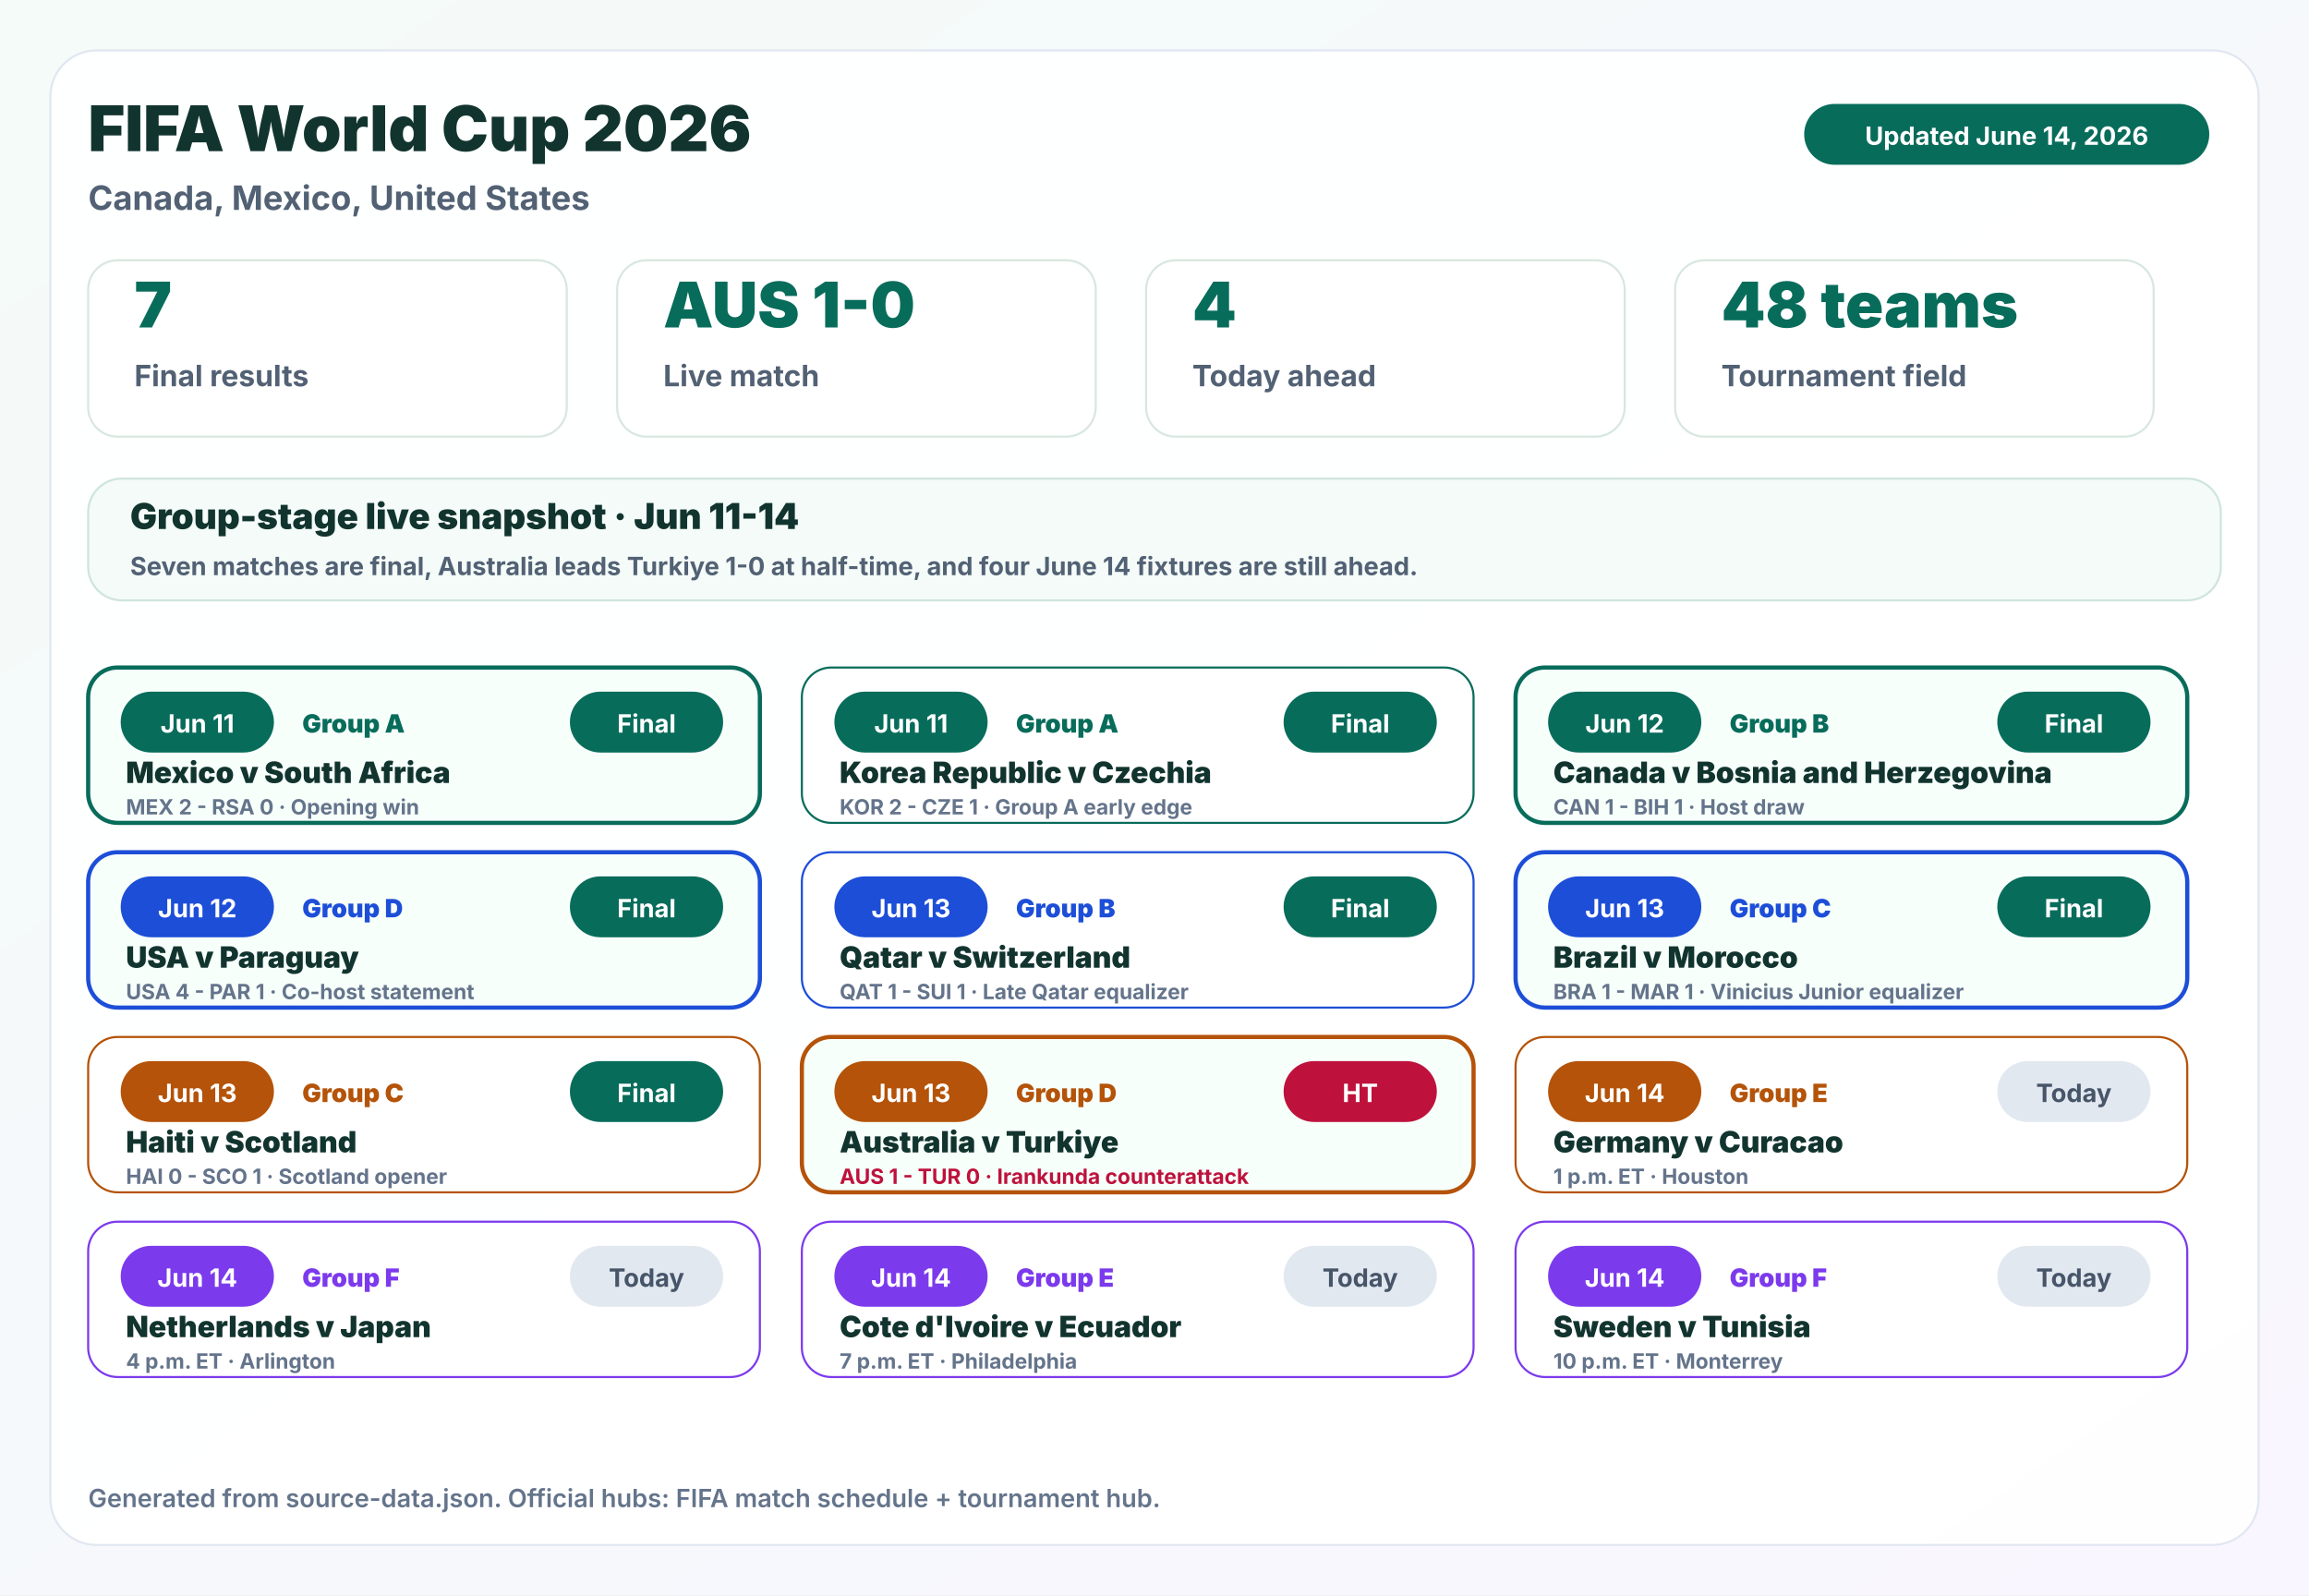
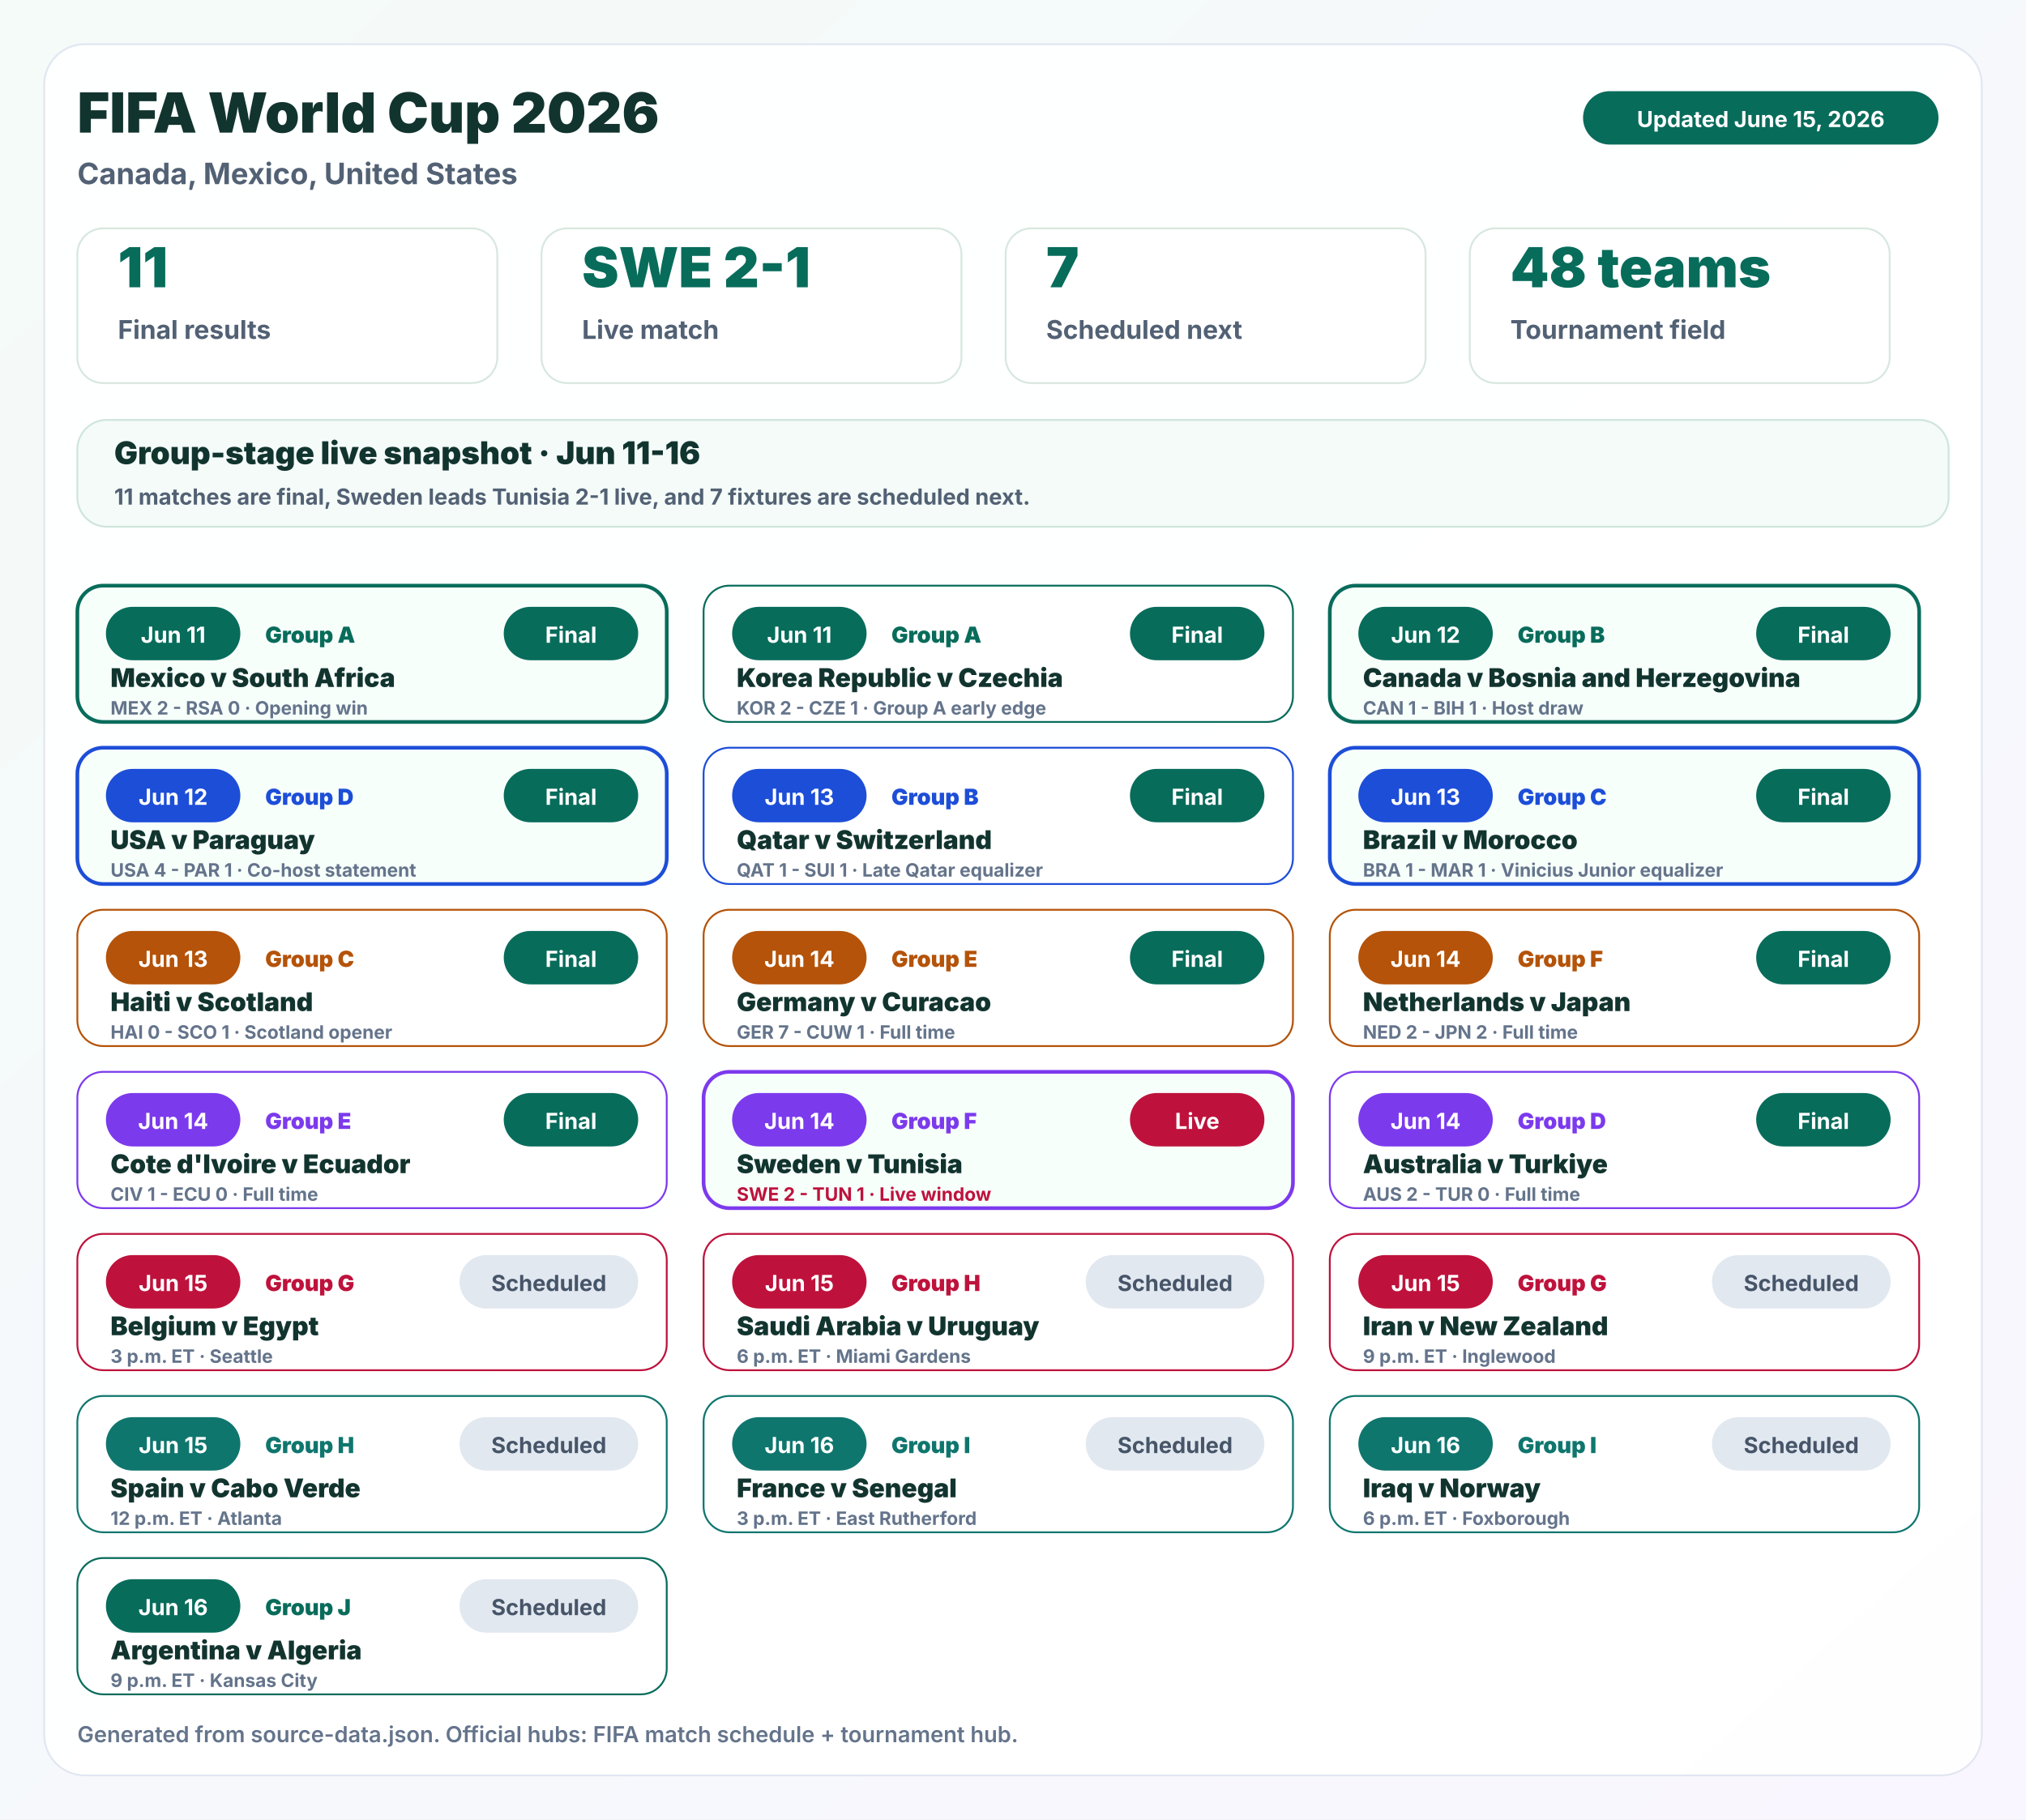
- <svg xmlns="http://www.w3.org/2000/svg" width="1100" height="760" viewBox="0 0 1100 760" role="img" aria-labelledby="title desc">
+ <svg xmlns="http://www.w3.org/2000/svg" width="1100" height="988" viewBox="0 0 1100 988" role="img" aria-labelledby="title desc">
  <defs>
    <linearGradient id="nbaBg" x1="0" y1="0" x2="1" y2="1">
      <stop offset="0" stop-color="#f6f9ff" />
      <stop offset="1" stop-color="#fff7f0" />
    </linearGradient>
    <linearGradient id="fifaBg" x1="0" y1="0" x2="1" y2="1">
      <stop offset="0" stop-color="#f4fbf8" />
      <stop offset="1" stop-color="#f9f6ff" />
    </linearGradient>
    <filter id="softShadow" x="-20%" y="-20%" width="140%" height="140%">
      <feDropShadow dx="0" dy="10" stdDeviation="14" flood-color="#1a2638" flood-opacity="0.12" />
    </filter>
  </defs>
-   <rect x="0" y="0" width="1100" height="760" rx="0" fill="url(#fifaBg)" stroke="none" stroke-width="1" opacity="1" />
-   <rect x="24" y="24" width="1052" height="712" rx="22" fill="#ffffff" stroke="#dfe6f0" stroke-width="1" opacity="0.94" />
+   <rect x="0" y="0" width="1100" height="988" rx="0" fill="url(#fifaBg)" stroke="none" stroke-width="1" opacity="1" />
+   <rect x="24" y="24" width="1052" height="940" rx="22" fill="#ffffff" stroke="#dfe6f0" stroke-width="1" opacity="0.94" />
  <text x="42" y="72" font-family="Inter, ui-sans-serif, system-ui, -apple-system, BlinkMacSystemFont, Segoe UI, sans-serif" font-size="30" font-weight="900" fill="#12342f" text-anchor="start">FIFA World Cup 2026</text>
  <text x="42" y="100" font-family="Inter, ui-sans-serif, system-ui, -apple-system, BlinkMacSystemFont, Segoe UI, sans-serif" font-size="16" font-weight="650" fill="#526174" text-anchor="start">Canada, Mexico, United States</text>
  <rect x="860" y="50" width="192" height="28" rx="14" fill="#086c5b" stroke="#086c5b" stroke-width="1" opacity="1" />
-   <text x="956" y="69" font-family="Inter, ui-sans-serif, system-ui, -apple-system, BlinkMacSystemFont, Segoe UI, sans-serif" font-size="12" font-weight="700" fill="#ffffff" text-anchor="middle">Updated June 14, 2026</text>
+   <text x="956" y="69" font-family="Inter, ui-sans-serif, system-ui, -apple-system, BlinkMacSystemFont, Segoe UI, sans-serif" font-size="12" font-weight="700" fill="#ffffff" text-anchor="middle">Updated June 15, 2026</text>
  <rect x="42" y="124" width="228" height="84" rx="14" fill="#ffffff" stroke="#d8e7df" stroke-width="1" opacity="1" />
-   <text x="64" y="156" font-family="Inter, ui-sans-serif, system-ui, -apple-system, BlinkMacSystemFont, Segoe UI, sans-serif" font-size="30" font-weight="900" fill="#086c5b" text-anchor="start">7</text>
+   <text x="64" y="156" font-family="Inter, ui-sans-serif, system-ui, -apple-system, BlinkMacSystemFont, Segoe UI, sans-serif" font-size="30" font-weight="900" fill="#086c5b" text-anchor="start">11</text>
  <text x="64" y="184" font-family="Inter, ui-sans-serif, system-ui, -apple-system, BlinkMacSystemFont, Segoe UI, sans-serif" font-size="14" font-weight="700" fill="#526174" text-anchor="start">Final results</text>
  <rect x="294" y="124" width="228" height="84" rx="14" fill="#ffffff" stroke="#d8e7df" stroke-width="1" opacity="1" />
-   <text x="316" y="156" font-family="Inter, ui-sans-serif, system-ui, -apple-system, BlinkMacSystemFont, Segoe UI, sans-serif" font-size="30" font-weight="900" fill="#086c5b" text-anchor="start">AUS 1-0</text>
+   <text x="316" y="156" font-family="Inter, ui-sans-serif, system-ui, -apple-system, BlinkMacSystemFont, Segoe UI, sans-serif" font-size="30" font-weight="900" fill="#086c5b" text-anchor="start">SWE 2-1</text>
  <text x="316" y="184" font-family="Inter, ui-sans-serif, system-ui, -apple-system, BlinkMacSystemFont, Segoe UI, sans-serif" font-size="14" font-weight="700" fill="#526174" text-anchor="start">Live match</text>
  <rect x="546" y="124" width="228" height="84" rx="14" fill="#ffffff" stroke="#d8e7df" stroke-width="1" opacity="1" />
-   <text x="568" y="156" font-family="Inter, ui-sans-serif, system-ui, -apple-system, BlinkMacSystemFont, Segoe UI, sans-serif" font-size="30" font-weight="900" fill="#086c5b" text-anchor="start">4</text>
-   <text x="568" y="184" font-family="Inter, ui-sans-serif, system-ui, -apple-system, BlinkMacSystemFont, Segoe UI, sans-serif" font-size="14" font-weight="700" fill="#526174" text-anchor="start">Today ahead</text>
+   <text x="568" y="156" font-family="Inter, ui-sans-serif, system-ui, -apple-system, BlinkMacSystemFont, Segoe UI, sans-serif" font-size="30" font-weight="900" fill="#086c5b" text-anchor="start">7</text>
+   <text x="568" y="184" font-family="Inter, ui-sans-serif, system-ui, -apple-system, BlinkMacSystemFont, Segoe UI, sans-serif" font-size="14" font-weight="700" fill="#526174" text-anchor="start">Scheduled next</text>
  <rect x="798" y="124" width="228" height="84" rx="14" fill="#ffffff" stroke="#d8e7df" stroke-width="1" opacity="1" />
  <text x="820" y="156" font-family="Inter, ui-sans-serif, system-ui, -apple-system, BlinkMacSystemFont, Segoe UI, sans-serif" font-size="30" font-weight="900" fill="#086c5b" text-anchor="start">48 teams</text>
  <text x="820" y="184" font-family="Inter, ui-sans-serif, system-ui, -apple-system, BlinkMacSystemFont, Segoe UI, sans-serif" font-size="14" font-weight="700" fill="#526174" text-anchor="start">Tournament field</text>
  <rect x="42" y="228" width="1016" height="58" rx="16" fill="#f4fbf8" stroke="#cfe5dc" stroke-width="1" opacity="1" />
-   <text x="62" y="252" font-family="Inter, ui-sans-serif, system-ui, -apple-system, BlinkMacSystemFont, Segoe UI, sans-serif" font-size="17" font-weight="950" fill="#12342f" text-anchor="start">Group-stage live snapshot · Jun 11-14</text>
-   <text x="62" y="274" font-family="Inter, ui-sans-serif, system-ui, -apple-system, BlinkMacSystemFont, Segoe UI, sans-serif" font-size="12" font-weight="650" fill="#526174" text-anchor="start">Seven matches are final, Australia leads Turkiye 1-0 at half-time, and four June 14 fixtures are still ahead.</text>
+   <text x="62" y="252" font-family="Inter, ui-sans-serif, system-ui, -apple-system, BlinkMacSystemFont, Segoe UI, sans-serif" font-size="17" font-weight="950" fill="#12342f" text-anchor="start">Group-stage live snapshot · Jun 11-16</text>
+   <text x="62" y="274" font-family="Inter, ui-sans-serif, system-ui, -apple-system, BlinkMacSystemFont, Segoe UI, sans-serif" font-size="12" font-weight="650" fill="#526174" text-anchor="start">11 matches are final, Sweden leads Tunisia 2-1 live, and 7 fixtures are scheduled next.</text>
  <g>
    <rect x="42" y="318" width="320" height="74" rx="14" fill="#f7fffb" stroke="#086c5b" stroke-width="2" opacity="1" />
    <rect x="58" y="330" width="72" height="28" rx="14" fill="#086c5b" stroke="#086c5b" stroke-width="1" opacity="1" />
    <text x="94" y="349" font-family="Inter, ui-sans-serif, system-ui, -apple-system, BlinkMacSystemFont, Segoe UI, sans-serif" font-size="12" font-weight="700" fill="#ffffff" text-anchor="middle">Jun 11</text>
    <text x="144" y="349" font-family="Inter, ui-sans-serif, system-ui, -apple-system, BlinkMacSystemFont, Segoe UI, sans-serif" font-size="12" font-weight="900" fill="#086c5b" text-anchor="start">Group A</text>
-     <rect x="272" y="330" width="72" height="28" rx="14" fill="#086c5b" stroke="#086c5b" stroke-width="1" opacity="1" />
-     <text x="308" y="349" font-family="Inter, ui-sans-serif, system-ui, -apple-system, BlinkMacSystemFont, Segoe UI, sans-serif" font-size="12" font-weight="700" fill="#ffffff" text-anchor="middle">Final</text>
+     <rect x="274" y="330" width="72" height="28" rx="14" fill="#086c5b" stroke="#086c5b" stroke-width="1" opacity="1" />
+     <text x="310" y="349" font-family="Inter, ui-sans-serif, system-ui, -apple-system, BlinkMacSystemFont, Segoe UI, sans-serif" font-size="12" font-weight="700" fill="#ffffff" text-anchor="middle">Final</text>
    <text x="60" y="373" font-family="Inter, ui-sans-serif, system-ui, -apple-system, BlinkMacSystemFont, Segoe UI, sans-serif" font-size="14" font-weight="950" fill="#12342f" text-anchor="start">Mexico v South Africa</text>
    <text x="60" y="388" font-family="Inter, ui-sans-serif, system-ui, -apple-system, BlinkMacSystemFont, Segoe UI, sans-serif" font-size="10" font-weight="750" fill="#64748b" text-anchor="start">MEX 2 - RSA 0 · Opening win</text>
  </g>
  <g>
    <rect x="382" y="318" width="320" height="74" rx="14" fill="#ffffff" stroke="#086c5b" stroke-width="1" opacity="1" />
    <rect x="398" y="330" width="72" height="28" rx="14" fill="#086c5b" stroke="#086c5b" stroke-width="1" opacity="1" />
    <text x="434" y="349" font-family="Inter, ui-sans-serif, system-ui, -apple-system, BlinkMacSystemFont, Segoe UI, sans-serif" font-size="12" font-weight="700" fill="#ffffff" text-anchor="middle">Jun 11</text>
    <text x="484" y="349" font-family="Inter, ui-sans-serif, system-ui, -apple-system, BlinkMacSystemFont, Segoe UI, sans-serif" font-size="12" font-weight="900" fill="#086c5b" text-anchor="start">Group A</text>
-     <rect x="612" y="330" width="72" height="28" rx="14" fill="#086c5b" stroke="#086c5b" stroke-width="1" opacity="1" />
-     <text x="648" y="349" font-family="Inter, ui-sans-serif, system-ui, -apple-system, BlinkMacSystemFont, Segoe UI, sans-serif" font-size="12" font-weight="700" fill="#ffffff" text-anchor="middle">Final</text>
+     <rect x="614" y="330" width="72" height="28" rx="14" fill="#086c5b" stroke="#086c5b" stroke-width="1" opacity="1" />
+     <text x="650" y="349" font-family="Inter, ui-sans-serif, system-ui, -apple-system, BlinkMacSystemFont, Segoe UI, sans-serif" font-size="12" font-weight="700" fill="#ffffff" text-anchor="middle">Final</text>
    <text x="400" y="373" font-family="Inter, ui-sans-serif, system-ui, -apple-system, BlinkMacSystemFont, Segoe UI, sans-serif" font-size="14" font-weight="950" fill="#12342f" text-anchor="start">Korea Republic v Czechia</text>
    <text x="400" y="388" font-family="Inter, ui-sans-serif, system-ui, -apple-system, BlinkMacSystemFont, Segoe UI, sans-serif" font-size="10" font-weight="750" fill="#64748b" text-anchor="start">KOR 2 - CZE 1 · Group A early edge</text>
  </g>
  <g>
    <rect x="722" y="318" width="320" height="74" rx="14" fill="#f7fffb" stroke="#086c5b" stroke-width="2" opacity="1" />
    <rect x="738" y="330" width="72" height="28" rx="14" fill="#086c5b" stroke="#086c5b" stroke-width="1" opacity="1" />
    <text x="774" y="349" font-family="Inter, ui-sans-serif, system-ui, -apple-system, BlinkMacSystemFont, Segoe UI, sans-serif" font-size="12" font-weight="700" fill="#ffffff" text-anchor="middle">Jun 12</text>
    <text x="824" y="349" font-family="Inter, ui-sans-serif, system-ui, -apple-system, BlinkMacSystemFont, Segoe UI, sans-serif" font-size="12" font-weight="900" fill="#086c5b" text-anchor="start">Group B</text>
-     <rect x="952" y="330" width="72" height="28" rx="14" fill="#086c5b" stroke="#086c5b" stroke-width="1" opacity="1" />
-     <text x="988" y="349" font-family="Inter, ui-sans-serif, system-ui, -apple-system, BlinkMacSystemFont, Segoe UI, sans-serif" font-size="12" font-weight="700" fill="#ffffff" text-anchor="middle">Final</text>
+     <rect x="954" y="330" width="72" height="28" rx="14" fill="#086c5b" stroke="#086c5b" stroke-width="1" opacity="1" />
+     <text x="990" y="349" font-family="Inter, ui-sans-serif, system-ui, -apple-system, BlinkMacSystemFont, Segoe UI, sans-serif" font-size="12" font-weight="700" fill="#ffffff" text-anchor="middle">Final</text>
    <text x="740" y="373" font-family="Inter, ui-sans-serif, system-ui, -apple-system, BlinkMacSystemFont, Segoe UI, sans-serif" font-size="14" font-weight="950" fill="#12342f" text-anchor="start">Canada v Bosnia and Herzegovina</text>
    <text x="740" y="388" font-family="Inter, ui-sans-serif, system-ui, -apple-system, BlinkMacSystemFont, Segoe UI, sans-serif" font-size="10" font-weight="750" fill="#64748b" text-anchor="start">CAN 1 - BIH 1 · Host draw</text>
  </g>
  <g>
    <rect x="42" y="406" width="320" height="74" rx="14" fill="#f7fffb" stroke="#1d4ed8" stroke-width="2" opacity="1" />
    <rect x="58" y="418" width="72" height="28" rx="14" fill="#1d4ed8" stroke="#1d4ed8" stroke-width="1" opacity="1" />
    <text x="94" y="437" font-family="Inter, ui-sans-serif, system-ui, -apple-system, BlinkMacSystemFont, Segoe UI, sans-serif" font-size="12" font-weight="700" fill="#ffffff" text-anchor="middle">Jun 12</text>
    <text x="144" y="437" font-family="Inter, ui-sans-serif, system-ui, -apple-system, BlinkMacSystemFont, Segoe UI, sans-serif" font-size="12" font-weight="900" fill="#1d4ed8" text-anchor="start">Group D</text>
-     <rect x="272" y="418" width="72" height="28" rx="14" fill="#086c5b" stroke="#086c5b" stroke-width="1" opacity="1" />
-     <text x="308" y="437" font-family="Inter, ui-sans-serif, system-ui, -apple-system, BlinkMacSystemFont, Segoe UI, sans-serif" font-size="12" font-weight="700" fill="#ffffff" text-anchor="middle">Final</text>
+     <rect x="274" y="418" width="72" height="28" rx="14" fill="#086c5b" stroke="#086c5b" stroke-width="1" opacity="1" />
+     <text x="310" y="437" font-family="Inter, ui-sans-serif, system-ui, -apple-system, BlinkMacSystemFont, Segoe UI, sans-serif" font-size="12" font-weight="700" fill="#ffffff" text-anchor="middle">Final</text>
    <text x="60" y="461" font-family="Inter, ui-sans-serif, system-ui, -apple-system, BlinkMacSystemFont, Segoe UI, sans-serif" font-size="14" font-weight="950" fill="#12342f" text-anchor="start">USA v Paraguay</text>
    <text x="60" y="476" font-family="Inter, ui-sans-serif, system-ui, -apple-system, BlinkMacSystemFont, Segoe UI, sans-serif" font-size="10" font-weight="750" fill="#64748b" text-anchor="start">USA 4 - PAR 1 · Co-host statement</text>
  </g>
  <g>
    <rect x="382" y="406" width="320" height="74" rx="14" fill="#ffffff" stroke="#1d4ed8" stroke-width="1" opacity="1" />
    <rect x="398" y="418" width="72" height="28" rx="14" fill="#1d4ed8" stroke="#1d4ed8" stroke-width="1" opacity="1" />
    <text x="434" y="437" font-family="Inter, ui-sans-serif, system-ui, -apple-system, BlinkMacSystemFont, Segoe UI, sans-serif" font-size="12" font-weight="700" fill="#ffffff" text-anchor="middle">Jun 13</text>
    <text x="484" y="437" font-family="Inter, ui-sans-serif, system-ui, -apple-system, BlinkMacSystemFont, Segoe UI, sans-serif" font-size="12" font-weight="900" fill="#1d4ed8" text-anchor="start">Group B</text>
-     <rect x="612" y="418" width="72" height="28" rx="14" fill="#086c5b" stroke="#086c5b" stroke-width="1" opacity="1" />
-     <text x="648" y="437" font-family="Inter, ui-sans-serif, system-ui, -apple-system, BlinkMacSystemFont, Segoe UI, sans-serif" font-size="12" font-weight="700" fill="#ffffff" text-anchor="middle">Final</text>
+     <rect x="614" y="418" width="72" height="28" rx="14" fill="#086c5b" stroke="#086c5b" stroke-width="1" opacity="1" />
+     <text x="650" y="437" font-family="Inter, ui-sans-serif, system-ui, -apple-system, BlinkMacSystemFont, Segoe UI, sans-serif" font-size="12" font-weight="700" fill="#ffffff" text-anchor="middle">Final</text>
    <text x="400" y="461" font-family="Inter, ui-sans-serif, system-ui, -apple-system, BlinkMacSystemFont, Segoe UI, sans-serif" font-size="14" font-weight="950" fill="#12342f" text-anchor="start">Qatar v Switzerland</text>
    <text x="400" y="476" font-family="Inter, ui-sans-serif, system-ui, -apple-system, BlinkMacSystemFont, Segoe UI, sans-serif" font-size="10" font-weight="750" fill="#64748b" text-anchor="start">QAT 1 - SUI 1 · Late Qatar equalizer</text>
  </g>
  <g>
    <rect x="722" y="406" width="320" height="74" rx="14" fill="#f7fffb" stroke="#1d4ed8" stroke-width="2" opacity="1" />
    <rect x="738" y="418" width="72" height="28" rx="14" fill="#1d4ed8" stroke="#1d4ed8" stroke-width="1" opacity="1" />
    <text x="774" y="437" font-family="Inter, ui-sans-serif, system-ui, -apple-system, BlinkMacSystemFont, Segoe UI, sans-serif" font-size="12" font-weight="700" fill="#ffffff" text-anchor="middle">Jun 13</text>
    <text x="824" y="437" font-family="Inter, ui-sans-serif, system-ui, -apple-system, BlinkMacSystemFont, Segoe UI, sans-serif" font-size="12" font-weight="900" fill="#1d4ed8" text-anchor="start">Group C</text>
-     <rect x="952" y="418" width="72" height="28" rx="14" fill="#086c5b" stroke="#086c5b" stroke-width="1" opacity="1" />
-     <text x="988" y="437" font-family="Inter, ui-sans-serif, system-ui, -apple-system, BlinkMacSystemFont, Segoe UI, sans-serif" font-size="12" font-weight="700" fill="#ffffff" text-anchor="middle">Final</text>
+     <rect x="954" y="418" width="72" height="28" rx="14" fill="#086c5b" stroke="#086c5b" stroke-width="1" opacity="1" />
+     <text x="990" y="437" font-family="Inter, ui-sans-serif, system-ui, -apple-system, BlinkMacSystemFont, Segoe UI, sans-serif" font-size="12" font-weight="700" fill="#ffffff" text-anchor="middle">Final</text>
    <text x="740" y="461" font-family="Inter, ui-sans-serif, system-ui, -apple-system, BlinkMacSystemFont, Segoe UI, sans-serif" font-size="14" font-weight="950" fill="#12342f" text-anchor="start">Brazil v Morocco</text>
    <text x="740" y="476" font-family="Inter, ui-sans-serif, system-ui, -apple-system, BlinkMacSystemFont, Segoe UI, sans-serif" font-size="10" font-weight="750" fill="#64748b" text-anchor="start">BRA 1 - MAR 1 · Vinicius Junior equalizer</text>
  </g>
  <g>
    <rect x="42" y="494" width="320" height="74" rx="14" fill="#ffffff" stroke="#b45309" stroke-width="1" opacity="1" />
    <rect x="58" y="506" width="72" height="28" rx="14" fill="#b45309" stroke="#b45309" stroke-width="1" opacity="1" />
    <text x="94" y="525" font-family="Inter, ui-sans-serif, system-ui, -apple-system, BlinkMacSystemFont, Segoe UI, sans-serif" font-size="12" font-weight="700" fill="#ffffff" text-anchor="middle">Jun 13</text>
    <text x="144" y="525" font-family="Inter, ui-sans-serif, system-ui, -apple-system, BlinkMacSystemFont, Segoe UI, sans-serif" font-size="12" font-weight="900" fill="#b45309" text-anchor="start">Group C</text>
-     <rect x="272" y="506" width="72" height="28" rx="14" fill="#086c5b" stroke="#086c5b" stroke-width="1" opacity="1" />
-     <text x="308" y="525" font-family="Inter, ui-sans-serif, system-ui, -apple-system, BlinkMacSystemFont, Segoe UI, sans-serif" font-size="12" font-weight="700" fill="#ffffff" text-anchor="middle">Final</text>
+     <rect x="274" y="506" width="72" height="28" rx="14" fill="#086c5b" stroke="#086c5b" stroke-width="1" opacity="1" />
+     <text x="310" y="525" font-family="Inter, ui-sans-serif, system-ui, -apple-system, BlinkMacSystemFont, Segoe UI, sans-serif" font-size="12" font-weight="700" fill="#ffffff" text-anchor="middle">Final</text>
    <text x="60" y="549" font-family="Inter, ui-sans-serif, system-ui, -apple-system, BlinkMacSystemFont, Segoe UI, sans-serif" font-size="14" font-weight="950" fill="#12342f" text-anchor="start">Haiti v Scotland</text>
    <text x="60" y="564" font-family="Inter, ui-sans-serif, system-ui, -apple-system, BlinkMacSystemFont, Segoe UI, sans-serif" font-size="10" font-weight="750" fill="#64748b" text-anchor="start">HAI 0 - SCO 1 · Scotland opener</text>
  </g>
  <g>
-     <rect x="382" y="494" width="320" height="74" rx="14" fill="#f7fffb" stroke="#b45309" stroke-width="2" opacity="1" />
+     <rect x="382" y="494" width="320" height="74" rx="14" fill="#ffffff" stroke="#b45309" stroke-width="1" opacity="1" />
    <rect x="398" y="506" width="72" height="28" rx="14" fill="#b45309" stroke="#b45309" stroke-width="1" opacity="1" />
-     <text x="434" y="525" font-family="Inter, ui-sans-serif, system-ui, -apple-system, BlinkMacSystemFont, Segoe UI, sans-serif" font-size="12" font-weight="700" fill="#ffffff" text-anchor="middle">Jun 13</text>
-     <text x="484" y="525" font-family="Inter, ui-sans-serif, system-ui, -apple-system, BlinkMacSystemFont, Segoe UI, sans-serif" font-size="12" font-weight="900" fill="#b45309" text-anchor="start">Group D</text>
-     <rect x="612" y="506" width="72" height="28" rx="14" fill="#be123c" stroke="#be123c" stroke-width="1" opacity="1" />
-     <text x="648" y="525" font-family="Inter, ui-sans-serif, system-ui, -apple-system, BlinkMacSystemFont, Segoe UI, sans-serif" font-size="12" font-weight="700" fill="#ffffff" text-anchor="middle">HT</text>
-     <text x="400" y="549" font-family="Inter, ui-sans-serif, system-ui, -apple-system, BlinkMacSystemFont, Segoe UI, sans-serif" font-size="14" font-weight="950" fill="#12342f" text-anchor="start">Australia v Turkiye</text>
-     <text x="400" y="564" font-family="Inter, ui-sans-serif, system-ui, -apple-system, BlinkMacSystemFont, Segoe UI, sans-serif" font-size="10" font-weight="750" fill="#be123c" text-anchor="start">AUS 1 - TUR 0 · Irankunda counterattack</text>
+     <text x="434" y="525" font-family="Inter, ui-sans-serif, system-ui, -apple-system, BlinkMacSystemFont, Segoe UI, sans-serif" font-size="12" font-weight="700" fill="#ffffff" text-anchor="middle">Jun 14</text>
+     <text x="484" y="525" font-family="Inter, ui-sans-serif, system-ui, -apple-system, BlinkMacSystemFont, Segoe UI, sans-serif" font-size="12" font-weight="900" fill="#b45309" text-anchor="start">Group E</text>
+     <rect x="614" y="506" width="72" height="28" rx="14" fill="#086c5b" stroke="#086c5b" stroke-width="1" opacity="1" />
+     <text x="650" y="525" font-family="Inter, ui-sans-serif, system-ui, -apple-system, BlinkMacSystemFont, Segoe UI, sans-serif" font-size="12" font-weight="700" fill="#ffffff" text-anchor="middle">Final</text>
+     <text x="400" y="549" font-family="Inter, ui-sans-serif, system-ui, -apple-system, BlinkMacSystemFont, Segoe UI, sans-serif" font-size="14" font-weight="950" fill="#12342f" text-anchor="start">Germany v Curacao</text>
+     <text x="400" y="564" font-family="Inter, ui-sans-serif, system-ui, -apple-system, BlinkMacSystemFont, Segoe UI, sans-serif" font-size="10" font-weight="750" fill="#64748b" text-anchor="start">GER 7 - CUW 1 · Full time</text>
  </g>
  <g>
    <rect x="722" y="494" width="320" height="74" rx="14" fill="#ffffff" stroke="#b45309" stroke-width="1" opacity="1" />
    <rect x="738" y="506" width="72" height="28" rx="14" fill="#b45309" stroke="#b45309" stroke-width="1" opacity="1" />
    <text x="774" y="525" font-family="Inter, ui-sans-serif, system-ui, -apple-system, BlinkMacSystemFont, Segoe UI, sans-serif" font-size="12" font-weight="700" fill="#ffffff" text-anchor="middle">Jun 14</text>
-     <text x="824" y="525" font-family="Inter, ui-sans-serif, system-ui, -apple-system, BlinkMacSystemFont, Segoe UI, sans-serif" font-size="12" font-weight="900" fill="#b45309" text-anchor="start">Group E</text>
-     <rect x="952" y="506" width="72" height="28" rx="14" fill="#e2e8f0" stroke="#e2e8f0" stroke-width="1" opacity="1" />
-     <text x="988" y="525" font-family="Inter, ui-sans-serif, system-ui, -apple-system, BlinkMacSystemFont, Segoe UI, sans-serif" font-size="12" font-weight="700" fill="#475569" text-anchor="middle">Today</text>
-     <text x="740" y="549" font-family="Inter, ui-sans-serif, system-ui, -apple-system, BlinkMacSystemFont, Segoe UI, sans-serif" font-size="14" font-weight="950" fill="#12342f" text-anchor="start">Germany v Curacao</text>
-     <text x="740" y="564" font-family="Inter, ui-sans-serif, system-ui, -apple-system, BlinkMacSystemFont, Segoe UI, sans-serif" font-size="10" font-weight="750" fill="#64748b" text-anchor="start">1 p.m. ET · Houston</text>
+     <text x="824" y="525" font-family="Inter, ui-sans-serif, system-ui, -apple-system, BlinkMacSystemFont, Segoe UI, sans-serif" font-size="12" font-weight="900" fill="#b45309" text-anchor="start">Group F</text>
+     <rect x="954" y="506" width="72" height="28" rx="14" fill="#086c5b" stroke="#086c5b" stroke-width="1" opacity="1" />
+     <text x="990" y="525" font-family="Inter, ui-sans-serif, system-ui, -apple-system, BlinkMacSystemFont, Segoe UI, sans-serif" font-size="12" font-weight="700" fill="#ffffff" text-anchor="middle">Final</text>
+     <text x="740" y="549" font-family="Inter, ui-sans-serif, system-ui, -apple-system, BlinkMacSystemFont, Segoe UI, sans-serif" font-size="14" font-weight="950" fill="#12342f" text-anchor="start">Netherlands v Japan</text>
+     <text x="740" y="564" font-family="Inter, ui-sans-serif, system-ui, -apple-system, BlinkMacSystemFont, Segoe UI, sans-serif" font-size="10" font-weight="750" fill="#64748b" text-anchor="start">NED 2 - JPN 2 · Full time</text>
  </g>
  <g>
    <rect x="42" y="582" width="320" height="74" rx="14" fill="#ffffff" stroke="#7c3aed" stroke-width="1" opacity="1" />
    <rect x="58" y="594" width="72" height="28" rx="14" fill="#7c3aed" stroke="#7c3aed" stroke-width="1" opacity="1" />
    <text x="94" y="613" font-family="Inter, ui-sans-serif, system-ui, -apple-system, BlinkMacSystemFont, Segoe UI, sans-serif" font-size="12" font-weight="700" fill="#ffffff" text-anchor="middle">Jun 14</text>
-     <text x="144" y="613" font-family="Inter, ui-sans-serif, system-ui, -apple-system, BlinkMacSystemFont, Segoe UI, sans-serif" font-size="12" font-weight="900" fill="#7c3aed" text-anchor="start">Group F</text>
-     <rect x="272" y="594" width="72" height="28" rx="14" fill="#e2e8f0" stroke="#e2e8f0" stroke-width="1" opacity="1" />
-     <text x="308" y="613" font-family="Inter, ui-sans-serif, system-ui, -apple-system, BlinkMacSystemFont, Segoe UI, sans-serif" font-size="12" font-weight="700" fill="#475569" text-anchor="middle">Today</text>
-     <text x="60" y="637" font-family="Inter, ui-sans-serif, system-ui, -apple-system, BlinkMacSystemFont, Segoe UI, sans-serif" font-size="14" font-weight="950" fill="#12342f" text-anchor="start">Netherlands v Japan</text>
-     <text x="60" y="652" font-family="Inter, ui-sans-serif, system-ui, -apple-system, BlinkMacSystemFont, Segoe UI, sans-serif" font-size="10" font-weight="750" fill="#64748b" text-anchor="start">4 p.m. ET · Arlington</text>
-   </g>
-   <g>
-     <rect x="382" y="582" width="320" height="74" rx="14" fill="#ffffff" stroke="#7c3aed" stroke-width="1" opacity="1" />
+     <text x="144" y="613" font-family="Inter, ui-sans-serif, system-ui, -apple-system, BlinkMacSystemFont, Segoe UI, sans-serif" font-size="12" font-weight="900" fill="#7c3aed" text-anchor="start">Group E</text>
+     <rect x="274" y="594" width="72" height="28" rx="14" fill="#086c5b" stroke="#086c5b" stroke-width="1" opacity="1" />
+     <text x="310" y="613" font-family="Inter, ui-sans-serif, system-ui, -apple-system, BlinkMacSystemFont, Segoe UI, sans-serif" font-size="12" font-weight="700" fill="#ffffff" text-anchor="middle">Final</text>
+     <text x="60" y="637" font-family="Inter, ui-sans-serif, system-ui, -apple-system, BlinkMacSystemFont, Segoe UI, sans-serif" font-size="14" font-weight="950" fill="#12342f" text-anchor="start">Cote d'Ivoire v Ecuador</text>
+     <text x="60" y="652" font-family="Inter, ui-sans-serif, system-ui, -apple-system, BlinkMacSystemFont, Segoe UI, sans-serif" font-size="10" font-weight="750" fill="#64748b" text-anchor="start">CIV 1 - ECU 0 · Full time</text>
+   </g>
+   <g>
+     <rect x="382" y="582" width="320" height="74" rx="14" fill="#f7fffb" stroke="#7c3aed" stroke-width="2" opacity="1" />
    <rect x="398" y="594" width="72" height="28" rx="14" fill="#7c3aed" stroke="#7c3aed" stroke-width="1" opacity="1" />
    <text x="434" y="613" font-family="Inter, ui-sans-serif, system-ui, -apple-system, BlinkMacSystemFont, Segoe UI, sans-serif" font-size="12" font-weight="700" fill="#ffffff" text-anchor="middle">Jun 14</text>
-     <text x="484" y="613" font-family="Inter, ui-sans-serif, system-ui, -apple-system, BlinkMacSystemFont, Segoe UI, sans-serif" font-size="12" font-weight="900" fill="#7c3aed" text-anchor="start">Group E</text>
-     <rect x="612" y="594" width="72" height="28" rx="14" fill="#e2e8f0" stroke="#e2e8f0" stroke-width="1" opacity="1" />
-     <text x="648" y="613" font-family="Inter, ui-sans-serif, system-ui, -apple-system, BlinkMacSystemFont, Segoe UI, sans-serif" font-size="12" font-weight="700" fill="#475569" text-anchor="middle">Today</text>
-     <text x="400" y="637" font-family="Inter, ui-sans-serif, system-ui, -apple-system, BlinkMacSystemFont, Segoe UI, sans-serif" font-size="14" font-weight="950" fill="#12342f" text-anchor="start">Cote d'Ivoire v Ecuador</text>
-     <text x="400" y="652" font-family="Inter, ui-sans-serif, system-ui, -apple-system, BlinkMacSystemFont, Segoe UI, sans-serif" font-size="10" font-weight="750" fill="#64748b" text-anchor="start">7 p.m. ET · Philadelphia</text>
+     <text x="484" y="613" font-family="Inter, ui-sans-serif, system-ui, -apple-system, BlinkMacSystemFont, Segoe UI, sans-serif" font-size="12" font-weight="900" fill="#7c3aed" text-anchor="start">Group F</text>
+     <rect x="614" y="594" width="72" height="28" rx="14" fill="#be123c" stroke="#be123c" stroke-width="1" opacity="1" />
+     <text x="650" y="613" font-family="Inter, ui-sans-serif, system-ui, -apple-system, BlinkMacSystemFont, Segoe UI, sans-serif" font-size="12" font-weight="700" fill="#ffffff" text-anchor="middle">Live</text>
+     <text x="400" y="637" font-family="Inter, ui-sans-serif, system-ui, -apple-system, BlinkMacSystemFont, Segoe UI, sans-serif" font-size="14" font-weight="950" fill="#12342f" text-anchor="start">Sweden v Tunisia</text>
+     <text x="400" y="652" font-family="Inter, ui-sans-serif, system-ui, -apple-system, BlinkMacSystemFont, Segoe UI, sans-serif" font-size="10" font-weight="750" fill="#be123c" text-anchor="start">SWE 2 - TUN 1 · Live window</text>
  </g>
  <g>
    <rect x="722" y="582" width="320" height="74" rx="14" fill="#ffffff" stroke="#7c3aed" stroke-width="1" opacity="1" />
    <rect x="738" y="594" width="72" height="28" rx="14" fill="#7c3aed" stroke="#7c3aed" stroke-width="1" opacity="1" />
    <text x="774" y="613" font-family="Inter, ui-sans-serif, system-ui, -apple-system, BlinkMacSystemFont, Segoe UI, sans-serif" font-size="12" font-weight="700" fill="#ffffff" text-anchor="middle">Jun 14</text>
-     <text x="824" y="613" font-family="Inter, ui-sans-serif, system-ui, -apple-system, BlinkMacSystemFont, Segoe UI, sans-serif" font-size="12" font-weight="900" fill="#7c3aed" text-anchor="start">Group F</text>
-     <rect x="952" y="594" width="72" height="28" rx="14" fill="#e2e8f0" stroke="#e2e8f0" stroke-width="1" opacity="1" />
-     <text x="988" y="613" font-family="Inter, ui-sans-serif, system-ui, -apple-system, BlinkMacSystemFont, Segoe UI, sans-serif" font-size="12" font-weight="700" fill="#475569" text-anchor="middle">Today</text>
-     <text x="740" y="637" font-family="Inter, ui-sans-serif, system-ui, -apple-system, BlinkMacSystemFont, Segoe UI, sans-serif" font-size="14" font-weight="950" fill="#12342f" text-anchor="start">Sweden v Tunisia</text>
-     <text x="740" y="652" font-family="Inter, ui-sans-serif, system-ui, -apple-system, BlinkMacSystemFont, Segoe UI, sans-serif" font-size="10" font-weight="750" fill="#64748b" text-anchor="start">10 p.m. ET · Monterrey</text>
-   </g>
-   <text x="42" y="718" font-family="Inter, ui-sans-serif, system-ui, -apple-system, BlinkMacSystemFont, Segoe UI, sans-serif" font-size="12" font-weight="600" fill="#64748b" text-anchor="start">Generated from source-data.json. Official hubs: FIFA match schedule + tournament hub.</text>
+     <text x="824" y="613" font-family="Inter, ui-sans-serif, system-ui, -apple-system, BlinkMacSystemFont, Segoe UI, sans-serif" font-size="12" font-weight="900" fill="#7c3aed" text-anchor="start">Group D</text>
+     <rect x="954" y="594" width="72" height="28" rx="14" fill="#086c5b" stroke="#086c5b" stroke-width="1" opacity="1" />
+     <text x="990" y="613" font-family="Inter, ui-sans-serif, system-ui, -apple-system, BlinkMacSystemFont, Segoe UI, sans-serif" font-size="12" font-weight="700" fill="#ffffff" text-anchor="middle">Final</text>
+     <text x="740" y="637" font-family="Inter, ui-sans-serif, system-ui, -apple-system, BlinkMacSystemFont, Segoe UI, sans-serif" font-size="14" font-weight="950" fill="#12342f" text-anchor="start">Australia v Turkiye</text>
+     <text x="740" y="652" font-family="Inter, ui-sans-serif, system-ui, -apple-system, BlinkMacSystemFont, Segoe UI, sans-serif" font-size="10" font-weight="750" fill="#64748b" text-anchor="start">AUS 2 - TUR 0 · Full time</text>
+   </g>
+   <g>
+     <rect x="42" y="670" width="320" height="74" rx="14" fill="#ffffff" stroke="#be123c" stroke-width="1" opacity="1" />
+     <rect x="58" y="682" width="72" height="28" rx="14" fill="#be123c" stroke="#be123c" stroke-width="1" opacity="1" />
+     <text x="94" y="701" font-family="Inter, ui-sans-serif, system-ui, -apple-system, BlinkMacSystemFont, Segoe UI, sans-serif" font-size="12" font-weight="700" fill="#ffffff" text-anchor="middle">Jun 15</text>
+     <text x="144" y="701" font-family="Inter, ui-sans-serif, system-ui, -apple-system, BlinkMacSystemFont, Segoe UI, sans-serif" font-size="12" font-weight="900" fill="#be123c" text-anchor="start">Group G</text>
+     <rect x="250" y="682" width="96" height="28" rx="14" fill="#e2e8f0" stroke="#e2e8f0" stroke-width="1" opacity="1" />
+     <text x="298" y="701" font-family="Inter, ui-sans-serif, system-ui, -apple-system, BlinkMacSystemFont, Segoe UI, sans-serif" font-size="12" font-weight="700" fill="#475569" text-anchor="middle">Scheduled</text>
+     <text x="60" y="725" font-family="Inter, ui-sans-serif, system-ui, -apple-system, BlinkMacSystemFont, Segoe UI, sans-serif" font-size="14" font-weight="950" fill="#12342f" text-anchor="start">Belgium v Egypt</text>
+     <text x="60" y="740" font-family="Inter, ui-sans-serif, system-ui, -apple-system, BlinkMacSystemFont, Segoe UI, sans-serif" font-size="10" font-weight="750" fill="#64748b" text-anchor="start">3 p.m. ET · Seattle</text>
+   </g>
+   <g>
+     <rect x="382" y="670" width="320" height="74" rx="14" fill="#ffffff" stroke="#be123c" stroke-width="1" opacity="1" />
+     <rect x="398" y="682" width="72" height="28" rx="14" fill="#be123c" stroke="#be123c" stroke-width="1" opacity="1" />
+     <text x="434" y="701" font-family="Inter, ui-sans-serif, system-ui, -apple-system, BlinkMacSystemFont, Segoe UI, sans-serif" font-size="12" font-weight="700" fill="#ffffff" text-anchor="middle">Jun 15</text>
+     <text x="484" y="701" font-family="Inter, ui-sans-serif, system-ui, -apple-system, BlinkMacSystemFont, Segoe UI, sans-serif" font-size="12" font-weight="900" fill="#be123c" text-anchor="start">Group H</text>
+     <rect x="590" y="682" width="96" height="28" rx="14" fill="#e2e8f0" stroke="#e2e8f0" stroke-width="1" opacity="1" />
+     <text x="638" y="701" font-family="Inter, ui-sans-serif, system-ui, -apple-system, BlinkMacSystemFont, Segoe UI, sans-serif" font-size="12" font-weight="700" fill="#475569" text-anchor="middle">Scheduled</text>
+     <text x="400" y="725" font-family="Inter, ui-sans-serif, system-ui, -apple-system, BlinkMacSystemFont, Segoe UI, sans-serif" font-size="14" font-weight="950" fill="#12342f" text-anchor="start">Saudi Arabia v Uruguay</text>
+     <text x="400" y="740" font-family="Inter, ui-sans-serif, system-ui, -apple-system, BlinkMacSystemFont, Segoe UI, sans-serif" font-size="10" font-weight="750" fill="#64748b" text-anchor="start">6 p.m. ET · Miami Gardens</text>
+   </g>
+   <g>
+     <rect x="722" y="670" width="320" height="74" rx="14" fill="#ffffff" stroke="#be123c" stroke-width="1" opacity="1" />
+     <rect x="738" y="682" width="72" height="28" rx="14" fill="#be123c" stroke="#be123c" stroke-width="1" opacity="1" />
+     <text x="774" y="701" font-family="Inter, ui-sans-serif, system-ui, -apple-system, BlinkMacSystemFont, Segoe UI, sans-serif" font-size="12" font-weight="700" fill="#ffffff" text-anchor="middle">Jun 15</text>
+     <text x="824" y="701" font-family="Inter, ui-sans-serif, system-ui, -apple-system, BlinkMacSystemFont, Segoe UI, sans-serif" font-size="12" font-weight="900" fill="#be123c" text-anchor="start">Group G</text>
+     <rect x="930" y="682" width="96" height="28" rx="14" fill="#e2e8f0" stroke="#e2e8f0" stroke-width="1" opacity="1" />
+     <text x="978" y="701" font-family="Inter, ui-sans-serif, system-ui, -apple-system, BlinkMacSystemFont, Segoe UI, sans-serif" font-size="12" font-weight="700" fill="#475569" text-anchor="middle">Scheduled</text>
+     <text x="740" y="725" font-family="Inter, ui-sans-serif, system-ui, -apple-system, BlinkMacSystemFont, Segoe UI, sans-serif" font-size="14" font-weight="950" fill="#12342f" text-anchor="start">Iran v New Zealand</text>
+     <text x="740" y="740" font-family="Inter, ui-sans-serif, system-ui, -apple-system, BlinkMacSystemFont, Segoe UI, sans-serif" font-size="10" font-weight="750" fill="#64748b" text-anchor="start">9 p.m. ET · Inglewood</text>
+   </g>
+   <g>
+     <rect x="42" y="758" width="320" height="74" rx="14" fill="#ffffff" stroke="#0f766e" stroke-width="1" opacity="1" />
+     <rect x="58" y="770" width="72" height="28" rx="14" fill="#0f766e" stroke="#0f766e" stroke-width="1" opacity="1" />
+     <text x="94" y="789" font-family="Inter, ui-sans-serif, system-ui, -apple-system, BlinkMacSystemFont, Segoe UI, sans-serif" font-size="12" font-weight="700" fill="#ffffff" text-anchor="middle">Jun 15</text>
+     <text x="144" y="789" font-family="Inter, ui-sans-serif, system-ui, -apple-system, BlinkMacSystemFont, Segoe UI, sans-serif" font-size="12" font-weight="900" fill="#0f766e" text-anchor="start">Group H</text>
+     <rect x="250" y="770" width="96" height="28" rx="14" fill="#e2e8f0" stroke="#e2e8f0" stroke-width="1" opacity="1" />
+     <text x="298" y="789" font-family="Inter, ui-sans-serif, system-ui, -apple-system, BlinkMacSystemFont, Segoe UI, sans-serif" font-size="12" font-weight="700" fill="#475569" text-anchor="middle">Scheduled</text>
+     <text x="60" y="813" font-family="Inter, ui-sans-serif, system-ui, -apple-system, BlinkMacSystemFont, Segoe UI, sans-serif" font-size="14" font-weight="950" fill="#12342f" text-anchor="start">Spain v Cabo Verde</text>
+     <text x="60" y="828" font-family="Inter, ui-sans-serif, system-ui, -apple-system, BlinkMacSystemFont, Segoe UI, sans-serif" font-size="10" font-weight="750" fill="#64748b" text-anchor="start">12 p.m. ET · Atlanta</text>
+   </g>
+   <g>
+     <rect x="382" y="758" width="320" height="74" rx="14" fill="#ffffff" stroke="#0f766e" stroke-width="1" opacity="1" />
+     <rect x="398" y="770" width="72" height="28" rx="14" fill="#0f766e" stroke="#0f766e" stroke-width="1" opacity="1" />
+     <text x="434" y="789" font-family="Inter, ui-sans-serif, system-ui, -apple-system, BlinkMacSystemFont, Segoe UI, sans-serif" font-size="12" font-weight="700" fill="#ffffff" text-anchor="middle">Jun 16</text>
+     <text x="484" y="789" font-family="Inter, ui-sans-serif, system-ui, -apple-system, BlinkMacSystemFont, Segoe UI, sans-serif" font-size="12" font-weight="900" fill="#0f766e" text-anchor="start">Group I</text>
+     <rect x="590" y="770" width="96" height="28" rx="14" fill="#e2e8f0" stroke="#e2e8f0" stroke-width="1" opacity="1" />
+     <text x="638" y="789" font-family="Inter, ui-sans-serif, system-ui, -apple-system, BlinkMacSystemFont, Segoe UI, sans-serif" font-size="12" font-weight="700" fill="#475569" text-anchor="middle">Scheduled</text>
+     <text x="400" y="813" font-family="Inter, ui-sans-serif, system-ui, -apple-system, BlinkMacSystemFont, Segoe UI, sans-serif" font-size="14" font-weight="950" fill="#12342f" text-anchor="start">France v Senegal</text>
+     <text x="400" y="828" font-family="Inter, ui-sans-serif, system-ui, -apple-system, BlinkMacSystemFont, Segoe UI, sans-serif" font-size="10" font-weight="750" fill="#64748b" text-anchor="start">3 p.m. ET · East Rutherford</text>
+   </g>
+   <g>
+     <rect x="722" y="758" width="320" height="74" rx="14" fill="#ffffff" stroke="#0f766e" stroke-width="1" opacity="1" />
+     <rect x="738" y="770" width="72" height="28" rx="14" fill="#0f766e" stroke="#0f766e" stroke-width="1" opacity="1" />
+     <text x="774" y="789" font-family="Inter, ui-sans-serif, system-ui, -apple-system, BlinkMacSystemFont, Segoe UI, sans-serif" font-size="12" font-weight="700" fill="#ffffff" text-anchor="middle">Jun 16</text>
+     <text x="824" y="789" font-family="Inter, ui-sans-serif, system-ui, -apple-system, BlinkMacSystemFont, Segoe UI, sans-serif" font-size="12" font-weight="900" fill="#0f766e" text-anchor="start">Group I</text>
+     <rect x="930" y="770" width="96" height="28" rx="14" fill="#e2e8f0" stroke="#e2e8f0" stroke-width="1" opacity="1" />
+     <text x="978" y="789" font-family="Inter, ui-sans-serif, system-ui, -apple-system, BlinkMacSystemFont, Segoe UI, sans-serif" font-size="12" font-weight="700" fill="#475569" text-anchor="middle">Scheduled</text>
+     <text x="740" y="813" font-family="Inter, ui-sans-serif, system-ui, -apple-system, BlinkMacSystemFont, Segoe UI, sans-serif" font-size="14" font-weight="950" fill="#12342f" text-anchor="start">Iraq v Norway</text>
+     <text x="740" y="828" font-family="Inter, ui-sans-serif, system-ui, -apple-system, BlinkMacSystemFont, Segoe UI, sans-serif" font-size="10" font-weight="750" fill="#64748b" text-anchor="start">6 p.m. ET · Foxborough</text>
+   </g>
+   <g>
+     <rect x="42" y="846" width="320" height="74" rx="14" fill="#ffffff" stroke="#086c5b" stroke-width="1" opacity="1" />
+     <rect x="58" y="858" width="72" height="28" rx="14" fill="#086c5b" stroke="#086c5b" stroke-width="1" opacity="1" />
+     <text x="94" y="877" font-family="Inter, ui-sans-serif, system-ui, -apple-system, BlinkMacSystemFont, Segoe UI, sans-serif" font-size="12" font-weight="700" fill="#ffffff" text-anchor="middle">Jun 16</text>
+     <text x="144" y="877" font-family="Inter, ui-sans-serif, system-ui, -apple-system, BlinkMacSystemFont, Segoe UI, sans-serif" font-size="12" font-weight="900" fill="#086c5b" text-anchor="start">Group J</text>
+     <rect x="250" y="858" width="96" height="28" rx="14" fill="#e2e8f0" stroke="#e2e8f0" stroke-width="1" opacity="1" />
+     <text x="298" y="877" font-family="Inter, ui-sans-serif, system-ui, -apple-system, BlinkMacSystemFont, Segoe UI, sans-serif" font-size="12" font-weight="700" fill="#475569" text-anchor="middle">Scheduled</text>
+     <text x="60" y="901" font-family="Inter, ui-sans-serif, system-ui, -apple-system, BlinkMacSystemFont, Segoe UI, sans-serif" font-size="14" font-weight="950" fill="#12342f" text-anchor="start">Argentina v Algeria</text>
+     <text x="60" y="916" font-family="Inter, ui-sans-serif, system-ui, -apple-system, BlinkMacSystemFont, Segoe UI, sans-serif" font-size="10" font-weight="750" fill="#64748b" text-anchor="start">9 p.m. ET · Kansas City</text>
+   </g>
+   <text x="42" y="946" font-family="Inter, ui-sans-serif, system-ui, -apple-system, BlinkMacSystemFont, Segoe UI, sans-serif" font-size="12" font-weight="600" fill="#64748b" text-anchor="start">Generated from source-data.json. Official hubs: FIFA match schedule + tournament hub.</text>
</svg>
